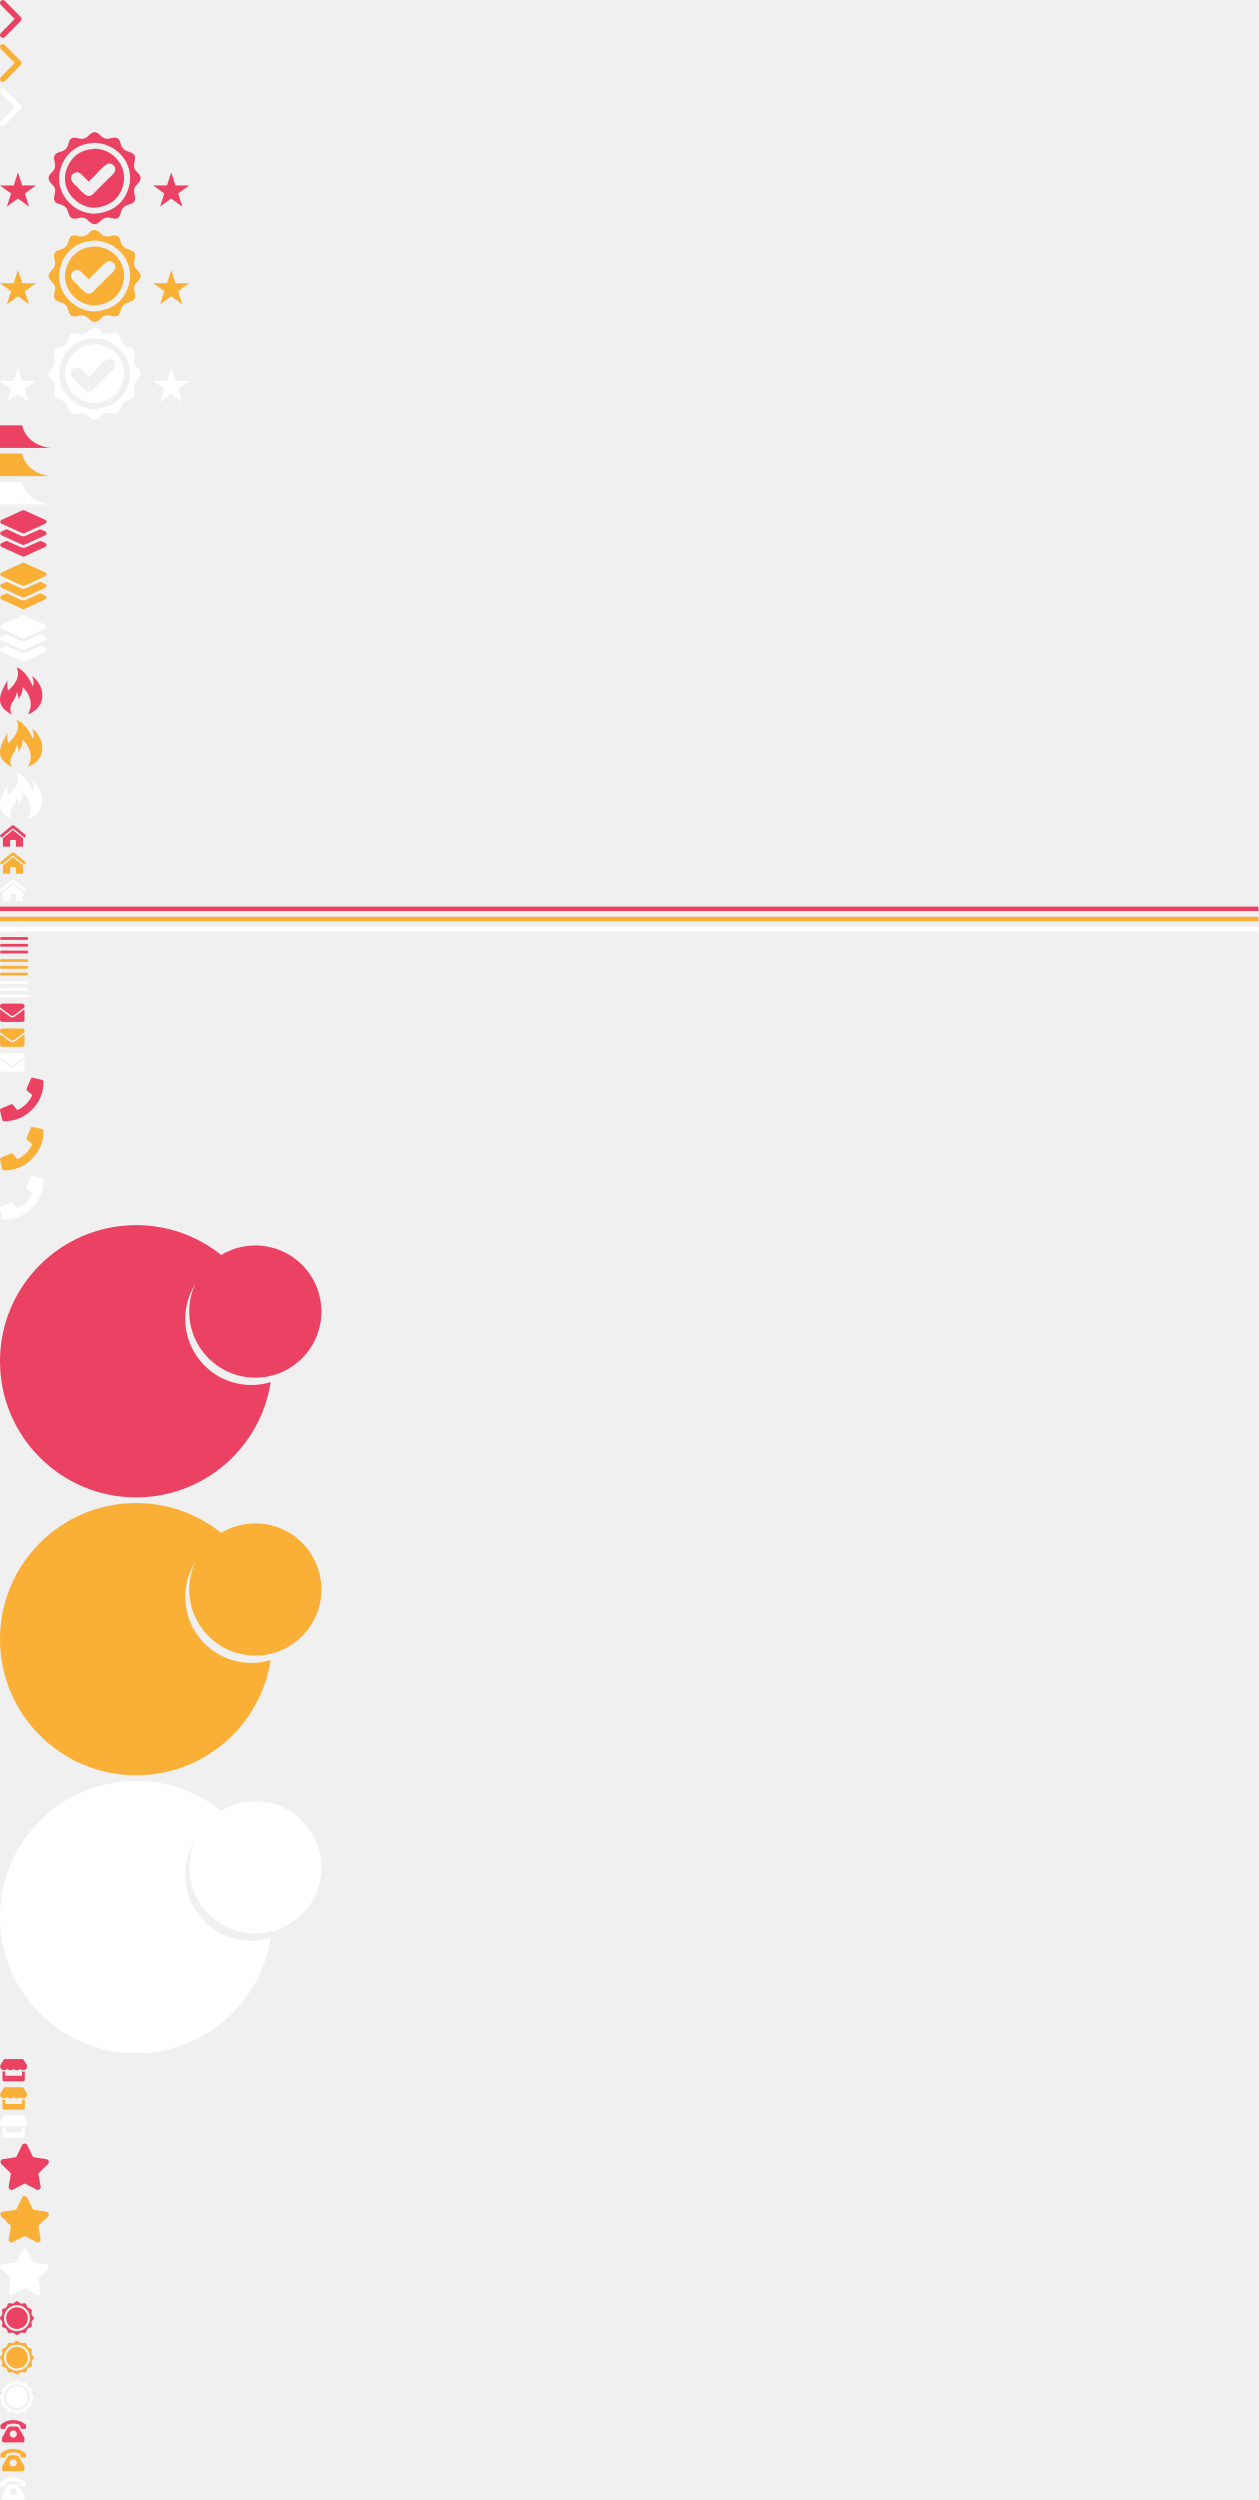
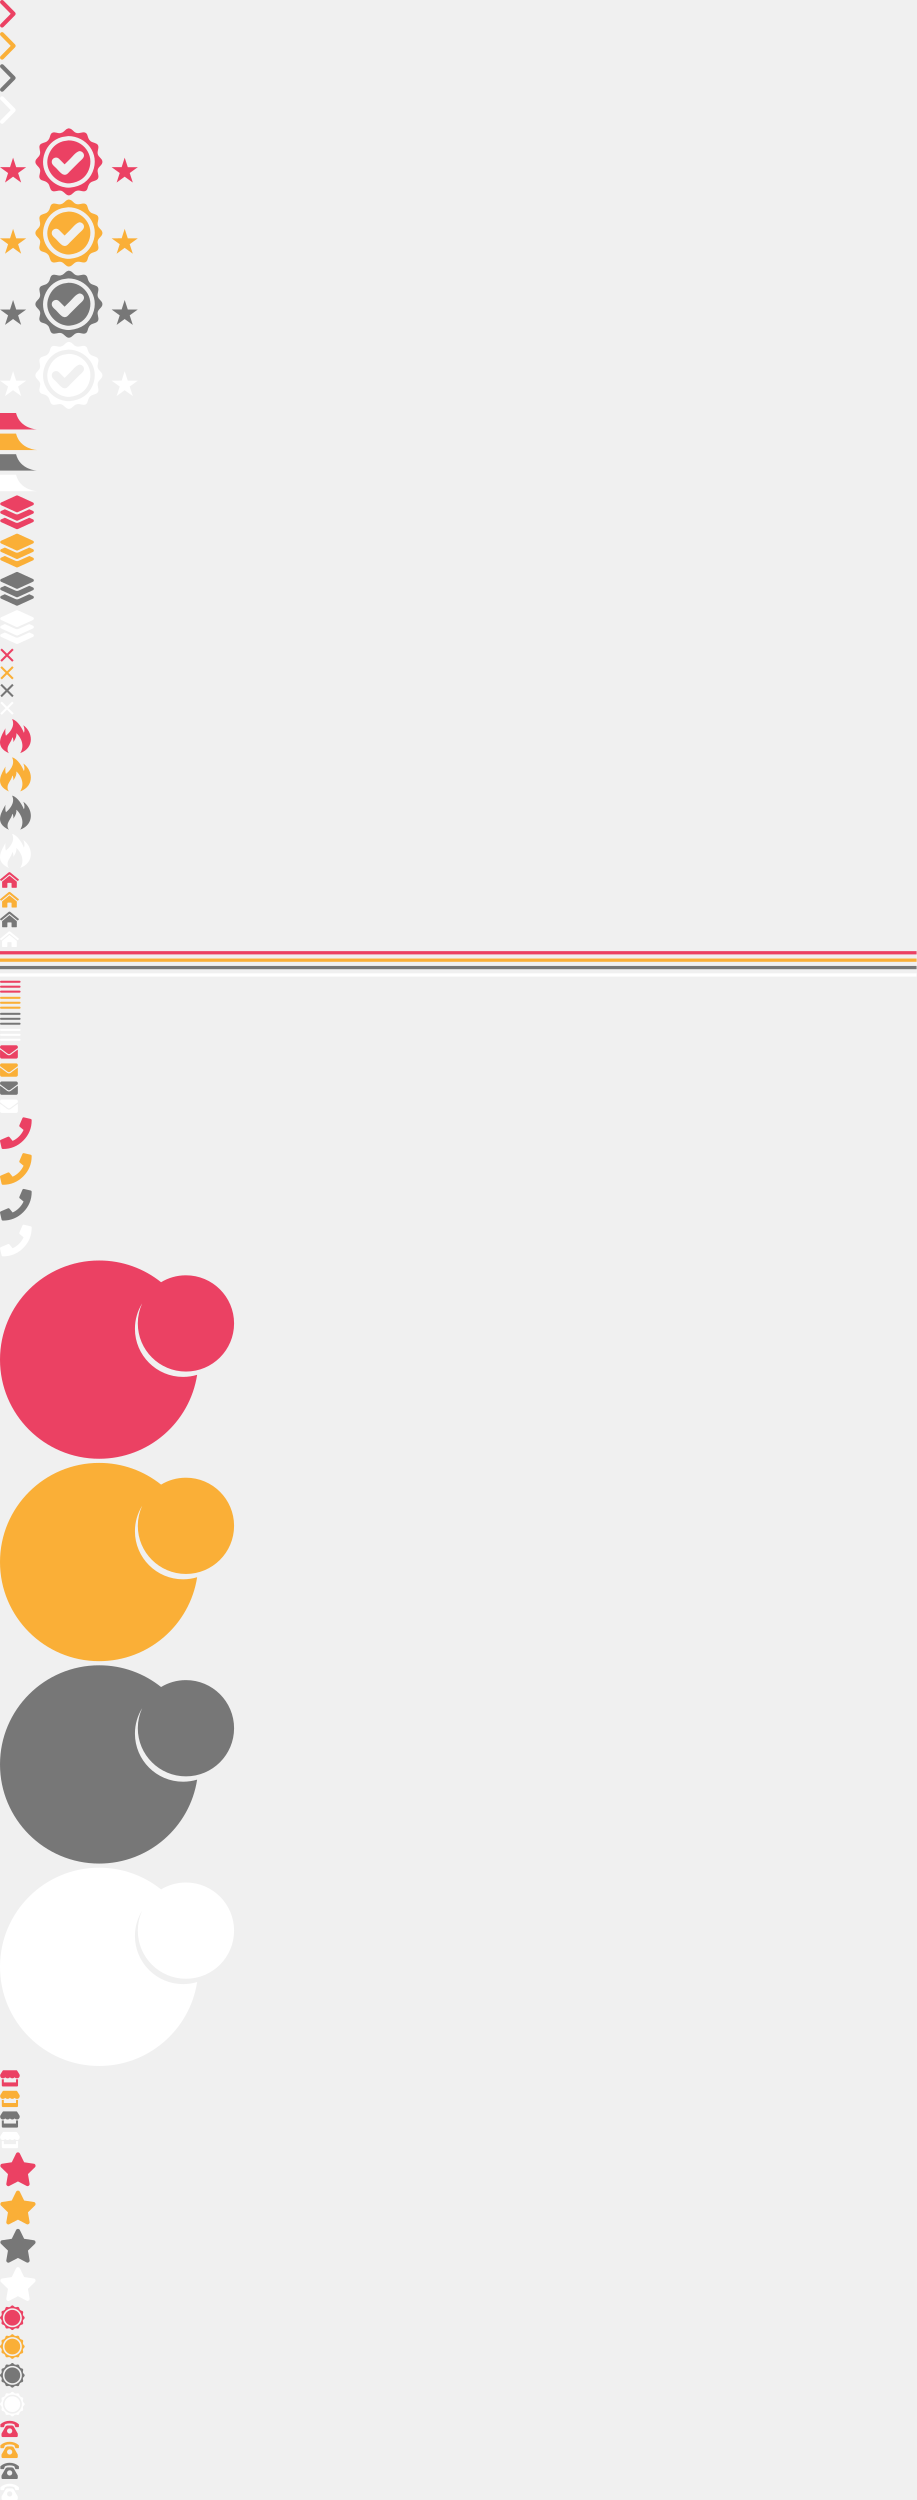
<svg xmlns="http://www.w3.org/2000/svg" xmlns:xlink="http://www.w3.org/1999/xlink">
  <symbol id="icon-arrow" viewBox="0 0 39 68">
    <path fill-rule="evenodd" d="M1.498 58.415l24.539-24.891L1.482 8.616c-1.937-1.965-1.937-5.15 0-7.114a4.908 4.908 0 017.013 0s18.232 18.477 28.069 28.457c1.937 1.964 1.937 5.149 0 7.114L8.511 65.53a4.91 4.91 0 01-7.013 0 5.082 5.082 0 010-7.115z" />
  </symbol>
  <symbol id="icon-bage" viewBox="0 0 335 163">
    <path fill-rule="evenodd" d="M165.812 0c10.29-.095 11.468 8.364 19.392 10.926 8.027 2.594 15.388-3.116 21.54-.676 5.885 2.335 5.63 7.416 7.916 13.381 1.144 2.986 3.233 5.676 5.523 7.55 4.69 3.838 14.448 3.919 17.674 9.207 4.005 6.566-2.385 14.635-.184 22.404 2.194 7.746 10.281 10.008 11.23 17.554 1.037 8.252-8.681 12.122-10.985 18.905-2.562 7.544 3.576 15.318.491 22.22-2.854 6.385-13.05 6.139-18.164 10.25-2.559 2.057-4.514 4.935-5.769 8.286-1.49 3.977-1.743 8.602-4.725 11.049-6.358 5.217-13.858-1.36-22.338.43-9.265 1.955-10.753 10.545-19.637 11.478-6.888.722-11.77-9.182-18.839-11.233-7.851-2.278-15.811 4.03-22.461.184-5.325-3.08-5.264-12.596-8.959-17.309-1.91-2.436-4.491-4.494-7.548-5.77-5.957-2.486-11.344-2.048-13.746-8.102-2.591-6.529 3.679-14.001.736-21.79C94.657 92.85 85.1 88.135 86.036 80.53c.942-7.655 8.83-9.753 11.046-17.554 2.268-7.986-3.901-15.885-.061-22.527 3.017-5.22 12.433-5.22 17.121-8.777 2.407-1.826 4.568-4.288 5.83-7.243 2.267-5.309 2.02-10.759 6.811-13.503 6.235-3.572 13.085 2.061 20.497.613 7.051-1.377 9.219-5.735 13.807-9.268L165.812 0zm.062 18.782c-6.132 1.33-11.977 1.331-17.306 2.946-18.932 5.739-33.039 19.809-39.765 37.81-14.885 39.836 12.34 74.624 43.018 82.556 5.06 1.309 11.509 2.612 18.164 1.965 28.197-2.743 46.152-16.557 55.23-38.24 18.661-44.572-15.94-87.019-59.341-87.037zm.429 10.496c35.587-.484 63.95 34.597 49.646 71.324-7.328 18.815-22.574 30.287-46.148 33.022-6.434.747-12.601-.849-17.244-2.271-23.044-7.056-46.31-34.537-34.365-66.659 5.974-16.065 17.116-27.824 33.997-32.961 4.367-1.328 9.079-1.233 14.114-2.455zm26.633 26.025c-8.879 2.361-17.111 13.556-23.135 19.58l-12.703 12.583-.184-.061-7.609-7.611c-4.093-3.5-8.07-11.108-16.508-8.164-2.504.874-4.449 2.432-5.707 4.542-1.396 2.344-1.776 6.543-.552 9.392 2.006 4.67 6.859 7.693 10.125 11.232 4.466 4.839 9.395 10.741 14.851 14.486l4.357 1.534c6.841.966 10.556-5.034 13.746-8.225l22.829-22.833c3.393-3.394 7.804-6.603 10.309-10.803 4.499-7.544-2.029-15.737-9.819-15.652zM31.788 71.201l7.548 23.201h24.301L44 108.581l7.487 23.202-19.699-14.302-19.637 14.302 7.486-23.202L0 94.341h24.363l7.425-23.14zm271.301 0l7.548 23.201L335 94.341l-19.699 14.24 7.548 23.202-19.821-14.302-19.576 14.302L291 108.581l-19.698-14.24 24.423-.123 7.364-23.017z" />
  </symbol>
  <symbol id="icon-btn" viewBox="0 0 90 40">
    <path fill-rule="evenodd" d="M0 40V0h39c9.654 38.329 51 40 51 40H0z" />
  </symbol>
  <symbol id="icon-catalog" viewBox="0 0 83 83">
    <path fill-rule="evenodd" d="M39.646 40.975c1.171.536 2.342.536 3.516 0l37.241-17.012c1.279-.642 1.918-1.71 1.918-3.21 0-1.497-.639-2.567-1.918-3.209L43.162.532a4.704 4.704 0 00-1.758-.321 4.69 4.69 0 00-1.758.321L2.404 17.544c-1.279.642-1.918 1.712-1.918 3.209 0 1.5.639 2.568 1.918 3.21l37.242 17.012zm31.487-7.062L45.24 45.629c-1.279.536-2.558.802-3.836.802-1.279 0-2.558-.266-3.836-.802L11.834 33.913l-9.43 4.173c-1.279.642-1.918 1.74-1.918 3.29 0 1.552.639 2.595 1.918 3.129l37.242 17.012c1.171.537 2.342.537 3.516 0l37.241-17.012c1.279-.534 1.918-1.577 1.918-3.129 0-1.55-.639-2.648-1.918-3.29l-9.27-4.173zm0 20.542L45.24 66.171c-1.279.537-2.558.802-3.836.802-1.279 0-2.558-.265-3.836-.802L11.674 54.455l-9.27 4.173c-1.279.642-1.918 1.713-1.918 3.21 0 1.499.639 2.568 1.918 3.21l37.242 17.011c1.171.534 2.342.534 3.516 0l37.241-17.011c1.279-.642 1.918-1.711 1.918-3.21 0-1.497-.639-2.568-1.918-3.21l-9.27-4.173z" />
+   </symbol>
+   <symbol id="icon-close" viewBox="0 0 34 33">
+     <path fill-rule="evenodd" d="M29.594 32.653L17 20.059 4.406 32.653.847 29.094 13.441 16.5.847 3.906 4.406.347 17 12.941 29.594.347l3.559 3.559L20.559 16.5l12.594 12.594-3.559 3.559z" />
  </symbol>
  <symbol id="icon-fire" viewBox="0 0 75 83">
    <path fill-rule="evenodd" d="M13.275 22.273C4.534 38.901-15.6 66.452 21.93 82.987c-5.81-5.93-3.527-15.776-.671-20.441 4.507-7.362 7.878-12.613 8.529-18.457 2.151 1.333 3.441 8.092 2.506 11.888 6.936-9.104 8.54-17.017 7.289-21.7 3.965 2.384 24.363 24.659 9.566 48.479 35.89-13.387 30.538-51.953 7.517-67.87 2.501 5.822 4.194 13.321 1.252 18.353C55.403 25.314 43.301 2.924 29.333-.004c9.3 18.48-8.856 35.505-14.805 40.399-1.652-3.133-1.983-11.178-1.253-18.122z" />
  </symbol>
  <symbol id="icon-home" viewBox="0 0 46 38">
    <path fill-rule="evenodd" d="M5.503 22.861c0 .05-.054.1-.16.148a.64.64 0 01-.24.074v13.736c0 .346.12.631.36.854.239.222.545.334.918.334h10.222c.372 0 .679-.112.919-.334.239-.223.359-.508.359-.854v-9.504c0-.345.12-.631.359-.853.24-.223.546-.334.919-.334h7.667c.371 0 .678.111.918.334.24.222.359.508.359.853v9.504c0 .346.12.631.36.854.239.222.545.334.918.334h10.222c.372 0 .679-.112.919-.334.239-.223.359-.508.359-.854V23.083a.4.4 0 01-.2-.074 1.156 1.156 0 01-.199-.148l-17.49-14.33-17.489 14.33zM25.148.736a3.428 3.428 0 00-2.156-.743c-.798 0-1.517.248-2.156.743L.392 17.515a1.17 1.17 0 00-.4.891c0 .297.106.57.32.817l1.757 1.782c.212.248.505.371.878.371.372 0 .665-.099.879-.297L22.114 6.081a1.445 1.445 0 011.757 0l18.288 14.998c.212.198.505.297.878.297.372 0 .692-.123.959-.371l1.677-1.782c.212-.247.319-.52.319-.817 0-.346-.133-.643-.399-.891L25.148.736z" />
  </symbol>
  <symbol id="icon-line" viewBox="0 0 2228 8">
    <path fill-rule="evenodd" d="M0 8h2228V0H0v8z" />
  </symbol>
  <symbol id="icon-list" viewBox="0 0 50 29">
    <path fill-rule="evenodd" d="M47.5 17h-45a2.5 2.5 0 010-5h45a2.5 2.5 0 110 5zm0-12h-45a2.5 2.5 0 010-5h45a2.5 2.5 0 110 5zm-45 19h45a2.5 2.5 0 110 5h-45a2.5 2.5 0 110-5z" />
  </symbol>
  <symbol id="icon-mail" viewBox="0 0 44 34">
    <path fill-rule="evenodd" d="M29.512 21.124c-.169.169-.48.423-.93.761l-1.183.887c-.338.254-.761.55-1.268.888a9.423 9.423 0 01-1.437.803c-.451.198-.929.367-1.436.507a5.66 5.66 0 01-1.522.211 6.245 6.245 0 01-1.732-.254 7.744 7.744 0 01-1.817-.802 47.805 47.805 0 01-1.522-.93 22.211 22.211 0 01-1.563-1.141c-.648-.507-1.029-.816-1.141-.93-6.818-4.957-11.156-8.141-13.015-9.55a.548.548 0 00-.55-.042c-.198.084-.296.24-.296.465v17.241c0 1.128.394 2.085 1.184 2.873.788.79 1.745 1.184 2.873 1.184h35.159c1.126 0 2.083-.394 2.873-1.184.788-.788 1.183-1.745 1.183-2.873V11.997a.55.55 0 00-.296-.507c-.198-.113-.38-.085-.549.084-2.028 1.578-6.368 4.762-13.015 9.55zm-6.128.888a14.787 14.787 0 001.564-.845c.393-.254.972-.677 1.733-1.268.76-.592 1.168-.888 1.225-.888 7.042-5.126 11.944-8.76 14.706-10.902.507-.394.76-.93.76-1.606V4.897c0-1.126-.395-2.083-1.183-2.873-.79-.789-1.747-1.183-2.873-1.183H4.157c-1.128 0-2.085.394-2.873 1.183C.494 2.814.1 3.771.1 4.897v1.606c0 .676.254 1.212.761 1.606 2.929 2.254 7.831 5.888 14.706 10.902.055 0 .465.296 1.225.888.761.591 1.338 1.014 1.733 1.268.393.253.915.536 1.563.845.647.31 1.197.465 1.648.465.451 0 1-.155 1.648-.465z" />
  </symbol>
  <symbol id="icon-phone" viewBox="0 0 77 77">
    <path fill-rule="evenodd" d="M58.51.181c-1.907-.5-3.261.151-4.062 1.955l-7.221 16.84c-.703 1.706-.352 3.108 1.053 4.21l9.026 7.518c-2.708 5.814-6.344 11.028-10.906 15.637a52.879 52.879 0 01-15.721 10.976l-7.371-9.021c-1.203-1.403-2.609-1.753-4.212-1.053L2.248 54.46c-1.907.804-2.607 2.157-2.106 4.06l3.61 15.637c.4 1.903 1.554 2.857 3.46 2.857 19.255 0 35.702-6.818 49.342-20.449C70.192 42.934 77.013 26.494 77.013 7.248c0-1.903-.954-3.056-2.858-3.458L58.51.181z" />
  </symbol>
  <symbol id="icon-sample" viewBox="0 0 569 482">
    <path fill-rule="evenodd" d="M452 270c-64.617 0-117-52.383-117-117 0-17.403 3.805-33.916 10.62-48.76C334.455 122.165 328 143.327 328 166c0 64.617 52.383 117 117 117 11.895 0 23.372-1.781 34.187-5.08C461.419 393.494 361.546 482 241 482 107.899 482 0 374.101 0 241S107.899 0 241 0c56.961 0 109.297 19.771 150.545 52.812C409.189 42.143 429.877 36 452 36c64.617 0 117 52.383 117 117 0 64.617-52.383 117-117 117z" />
  </symbol>
  <symbol id="icon-shop" viewBox="0 0 48 40">
    <path fill-rule="evenodd" d="M41.773 1.499C41.31.728 40.617.343 39.692.343H8.552c-.925 0-1.619.385-2.082 1.156L1.46 9.515c-1.335 2.056-1.515 4.24-.539 6.552.975 2.313 2.671 3.623 5.087 3.931a7.02 7.02 0 001.002.077c2.312 0 4.213-.848 5.704-2.543 1.541 1.695 3.442 2.543 5.704 2.543 2.26 0 4.162-.848 5.704-2.543 1.541 1.695 3.442 2.543 5.703 2.543s4.163-.848 5.704-2.543c1.49 1.695 3.365 2.543 5.627 2.543a7.54 7.54 0 001.079-.077c2.415-.308 4.111-1.618 5.087-3.931.976-2.312.797-4.496-.539-6.552l-5.01-8.016zm-2.852 20.735v7.707H9.322v-7.707c-.874.205-1.645.308-2.312.308-.463 0-.925-.025-1.387-.077a7.064 7.064 0 01-1.234-.309v15.185c0 .463.116.873.347 1.233.231.359.526.656.887.887.358.231.77.347 1.233.347h34.531c.668 0 1.246-.245 1.735-.733.487-.489.732-1.067.732-1.734V22.156a7.1 7.1 0 01-1.233.309c-.463.052-.925.077-1.388.077a9.57 9.57 0 01-2.312-.308z" />
  </symbol>
  <symbol id="icon-star" viewBox="0 0 87 83">
    <path fill-rule="evenodd" d="M28.627 24.058L5.291 27.589c-2.132.216-3.516 1.339-4.155 3.37-.64 2.034-.215 3.799 1.278 5.296l16.943 16.53-3.996 23.431c-.32 2.031.372 3.691 2.078 4.975 1.703 1.284 3.461 1.39 5.274.321l20.939-10.913L64.59 81.512c1.811.963 3.569.828 5.275-.401 1.703-1.231 2.397-2.864 2.078-4.895l-3.996-23.431 16.942-16.53c1.491-1.497 1.918-3.262 1.279-5.296-.639-2.031-2.026-3.154-4.156-3.37l-23.336-3.531L48.287 2.874C47.328.948 45.782-.015 43.652-.015c-2.133 0-3.676.963-4.635 2.889l-10.39 21.184z" />
  </symbol>
  <symbol id="icon-tag" viewBox="0 0 60 60">
    <path d="M30.36 0h-.99l-1.34.55c-1.47 1-1.53 1.84-3.09 2.75a7.27 7.27 0 01-6.3.56c-2.59-.81-4.43.1-5.24 2-.62 1.48-.36 3.33-2.56 5.32-3 2.73-6.17 1.1-7.17 4.61a5.76 5.76 0 00.4 3.41A7.33 7.33 0 013 25.36c-1 1.32-3.21 2.34-3 4.87.32 3.54 5.89 3.94 3.91 10.92a4.45 4.45 0 00-.13 3.31c1.45 3.39 4.36 1.39 7.35 4.54s1.05 6 4.56 7.21c2.5.88 5.45-2.26 9.6.65 1.34.94 2.36 3.15 4.79 3.07s3.21-2.17 4.72-3.16a7.16 7.16 0 016.24-.81 4.75 4.75 0 003.32.23c3.36-1.19 1.63-4.35 4.58-7.31a7.66 7.66 0 012.33-1.56c1-.39 2.17-.46 3.07-.91a3.73 3.73 0 001.87-2c1-2.67-2.19-5.51.61-9.64 1-1.44 3.1-2.39 3.16-4.71.06-2.5-2.09-3.38-3.07-4.79-2.89-4.14.18-7-.62-9.52s-3.18-2.52-4.79-3.09a7.24 7.24 0 01-4.06-3.83c-.7-1.65-.43-4-2.87-5a4.24 4.24 0 00-3.37.09 7.22 7.22 0 01-6.28-.69 8.87 8.87 0 01-2-1.88C31.83.13 31.04.3 30.35-.02zm-2 10.89a19.18 19.18 0 1013.61 34.12 20.5 20.5 0 002.47-2.35 19.25 19.25 0 004.71-14.34 19.24 19.24 0 00-20.79-17.43zm.11-3.88a23.28 23.28 0 00-9 2.49 23.63 23.63 0 00-7.83 6.62 21.74 21.74 0 00-3.08 5.51 22.37 22.37 0 00-1.52 10c.74 7.18 3.62 12.54 9.1 16.82a23.17 23.17 0 0024.48 2.1 23.49 23.49 0 007.83-6.6 19.7 19.7 0 001.17-1.7 23 23 0 003.43-13.79c-.7-7.18-3.3-11.7-8.31-16.18l-2.49-1.8a21.64 21.64 0 00-3.82-1.92 22.51 22.51 0 00-9.95-1.51z" fill-rule="evenodd" />
  </symbol>
  <symbol id="icon-tel" viewBox="0 0 47 41">
    <path fill-rule="evenodd" d="M31.421 12.625c-.971-.559-1.898-.839-2.781-.839H18.221c-.59 0-1.208.132-1.855.397a7.497 7.497 0 00-1.766 1.016c-.53.412-.942.883-1.236 1.412l-9.36 16.336a2.621 2.621 0 00-.353 1.324v4.945c0 .764.279 1.427.839 1.987.559.559 1.221.839 1.987.839h33.907c.764 0 1.426-.28 1.986-.839.559-.56.839-1.223.839-1.987v-4.945c0-.47-.118-.912-.353-1.324l-9.36-16.336c-.412-.764-1.103-1.426-2.075-1.986zM17.073 25.207c0-1.766.618-3.267 1.854-4.503 1.236-1.236 2.737-1.854 4.503-1.854s3.267.618 4.503 1.854c1.237 1.236 1.855 2.737 1.855 4.503s-.618 3.267-1.855 4.504c-1.236 1.236-2.737 1.854-4.503 1.854s-3.267-.618-4.503-1.854c-1.236-1.237-1.854-2.738-1.854-4.504zM23.43.484c-8.3 0-15.659 2.679-22.075 8.035a1.425 1.425 0 00-.529 1.148v4.944c0 .413.132.751.397 1.016s.603.397 1.015.397h6.181c.588 0 1.001-.265 1.236-.794l2.473-6.27c3.237-1.413 7.005-2.119 11.302-2.119s8.064.706 11.303 2.119l2.472 6.27c.234.529.647.794 1.236.794h6.181c.411 0 .751-.132 1.016-.397.264-.265.397-.603.397-1.016V9.667c0-.471-.177-.853-.53-1.148C39.088 3.163 31.73.484 23.43.484z" />
  </symbol>
  <view id="icon-arrow-view-red" viewBox="0 0 39 68" />
  <view id="icon-arrow-view-orange" viewBox="0 78 39 68" />
-   <view id="icon-arrow-view-white" viewBox="0 156 39 68" />
-   <view id="icon-bage-view-red" viewBox="0 234 335 163" />
-   <view id="icon-bage-view-orange" viewBox="0 407 335 163" />
-   <view id="icon-bage-view-white" viewBox="0 580 335 163" />
-   <view id="icon-btn-view-red" viewBox="0 753 90 40" />
-   <view id="icon-btn-view-orange" viewBox="0 803 90 40" />
-   <view id="icon-btn-view-white" viewBox="0 853 90 40" />
-   <view id="icon-catalog-view-red" viewBox="0 903 83 83" />
-   <view id="icon-catalog-view-orange" viewBox="0 996 83 83" />
-   <view id="icon-catalog-view-white" viewBox="0 1089 83 83" />
-   <view id="icon-fire-view-red" viewBox="0 1182 75 83" />
-   <view id="icon-fire-view-orange" viewBox="0 1275 75 83" />
-   <view id="icon-fire-view-white" viewBox="0 1368 75 83" />
-   <view id="icon-home-view-red" viewBox="0 1461 46 38" />
-   <view id="icon-home-view-orange" viewBox="0 1509 46 38" />
-   <view id="icon-home-view-white" viewBox="0 1557 46 38" />
-   <view id="icon-line-view-red" viewBox="0 1605 2228 8" />
-   <view id="icon-line-view-orange" viewBox="0 1623 2228 8" />
-   <view id="icon-line-view-white" viewBox="0 1641 2228 8" />
-   <view id="icon-list-view-red" viewBox="0 1659 50 29" />
-   <view id="icon-list-view-orange" viewBox="0 1698 50 29" />
-   <view id="icon-list-view-white" viewBox="0 1737 50 29" />
-   <view id="icon-mail-view-red" viewBox="0 1776 44 34" />
-   <view id="icon-mail-view-orange" viewBox="0 1820 44 34" />
-   <view id="icon-mail-view-white" viewBox="0 1864 44 34" />
-   <view id="icon-phone-view-red" viewBox="0 1908 77 77" />
-   <view id="icon-phone-view-orange" viewBox="0 1995 77 77" />
-   <view id="icon-phone-view-white" viewBox="0 2082 77 77" />
-   <view id="icon-sample-view-red" viewBox="0 2169 569 482" />
-   <view id="icon-sample-view-orange" viewBox="0 2661 569 482" />
-   <view id="icon-sample-view-white" viewBox="0 3153 569 482" />
-   <view id="icon-shop-view-red" viewBox="0 3645 48 40" />
-   <view id="icon-shop-view-orange" viewBox="0 3695 48 40" />
-   <view id="icon-shop-view-white" viewBox="0 3745 48 40" />
-   <view id="icon-star-view-red" viewBox="0 3795 87 83" />
-   <view id="icon-star-view-orange" viewBox="0 3888 87 83" />
-   <view id="icon-star-view-white" viewBox="0 3981 87 83" />
-   <view id="icon-tag-view-red" viewBox="0 4074 60 60" />
-   <view id="icon-tag-view-orange" viewBox="0 4144 60 60" />
-   <view id="icon-tag-view-white" viewBox="0 4214 60 60" />
-   <view id="icon-tel-view-red" viewBox="0 4284 47 41" />
-   <view id="icon-tel-view-orange" viewBox="0 4335 47 41" />
-   <view id="icon-tel-view-white" viewBox="0 4386 47 41" />
+   <view id="icon-arrow-view-dark" viewBox="0 156 39 68" />
+   <view id="icon-arrow-view-white" viewBox="0 234 39 68" />
+   <view id="icon-bage-view-red" viewBox="0 312 335 163" />
+   <view id="icon-bage-view-orange" viewBox="0 485 335 163" />
+   <view id="icon-bage-view-dark" viewBox="0 658 335 163" />
+   <view id="icon-bage-view-white" viewBox="0 831 335 163" />
+   <view id="icon-btn-view-red" viewBox="0 1004 90 40" />
+   <view id="icon-btn-view-orange" viewBox="0 1054 90 40" />
+   <view id="icon-btn-view-dark" viewBox="0 1104 90 40" />
+   <view id="icon-btn-view-white" viewBox="0 1154 90 40" />
+   <view id="icon-catalog-view-red" viewBox="0 1204 83 83" />
+   <view id="icon-catalog-view-orange" viewBox="0 1297 83 83" />
+   <view id="icon-catalog-view-dark" viewBox="0 1390 83 83" />
+   <view id="icon-catalog-view-white" viewBox="0 1483 83 83" />
+   <view id="icon-close-view-red" viewBox="0 1576 34 33" />
+   <view id="icon-close-view-orange" viewBox="0 1619 34 33" />
+   <view id="icon-close-view-dark" viewBox="0 1662 34 33" />
+   <view id="icon-close-view-white" viewBox="0 1705 34 33" />
+   <view id="icon-fire-view-red" viewBox="0 1748 75 83" />
+   <view id="icon-fire-view-orange" viewBox="0 1841 75 83" />
+   <view id="icon-fire-view-dark" viewBox="0 1934 75 83" />
+   <view id="icon-fire-view-white" viewBox="0 2027 75 83" />
+   <view id="icon-home-view-red" viewBox="0 2120 46 38" />
+   <view id="icon-home-view-orange" viewBox="0 2168 46 38" />
+   <view id="icon-home-view-dark" viewBox="0 2216 46 38" />
+   <view id="icon-home-view-white" viewBox="0 2264 46 38" />
+   <view id="icon-line-view-red" viewBox="0 2312 2228 8" />
+   <view id="icon-line-view-orange" viewBox="0 2330 2228 8" />
+   <view id="icon-line-view-dark" viewBox="0 2348 2228 8" />
+   <view id="icon-line-view-white" viewBox="0 2366 2228 8" />
+   <view id="icon-list-view-red" viewBox="0 2384 50 29" />
+   <view id="icon-list-view-orange" viewBox="0 2423 50 29" />
+   <view id="icon-list-view-dark" viewBox="0 2462 50 29" />
+   <view id="icon-list-view-white" viewBox="0 2501 50 29" />
+   <view id="icon-mail-view-red" viewBox="0 2540 44 34" />
+   <view id="icon-mail-view-orange" viewBox="0 2584 44 34" />
+   <view id="icon-mail-view-dark" viewBox="0 2628 44 34" />
+   <view id="icon-mail-view-white" viewBox="0 2672 44 34" />
+   <view id="icon-phone-view-red" viewBox="0 2716 77 77" />
+   <view id="icon-phone-view-orange" viewBox="0 2803 77 77" />
+   <view id="icon-phone-view-dark" viewBox="0 2890 77 77" />
+   <view id="icon-phone-view-white" viewBox="0 2977 77 77" />
+   <view id="icon-sample-view-red" viewBox="0 3064 569 482" />
+   <view id="icon-sample-view-orange" viewBox="0 3556 569 482" />
+   <view id="icon-sample-view-dark" viewBox="0 4048 569 482" />
+   <view id="icon-sample-view-white" viewBox="0 4540 569 482" />
+   <view id="icon-shop-view-red" viewBox="0 5032 48 40" />
+   <view id="icon-shop-view-orange" viewBox="0 5082 48 40" />
+   <view id="icon-shop-view-dark" viewBox="0 5132 48 40" />
+   <view id="icon-shop-view-white" viewBox="0 5182 48 40" />
+   <view id="icon-star-view-red" viewBox="0 5232 87 83" />
+   <view id="icon-star-view-orange" viewBox="0 5325 87 83" />
+   <view id="icon-star-view-dark" viewBox="0 5418 87 83" />
+   <view id="icon-star-view-white" viewBox="0 5511 87 83" />
+   <view id="icon-tag-view-red" viewBox="0 5604 60 60" />
+   <view id="icon-tag-view-orange" viewBox="0 5674 60 60" />
+   <view id="icon-tag-view-dark" viewBox="0 5744 60 60" />
+   <view id="icon-tag-view-white" viewBox="0 5814 60 60" />
+   <view id="icon-tel-view-red" viewBox="0 5884 47 41" />
+   <view id="icon-tel-view-orange" viewBox="0 5935 47 41" />
+   <view id="icon-tel-view-dark" viewBox="0 5986 47 41" />
+   <view id="icon-tel-view-white" viewBox="0 6037 47 41" />
  <use xlink:href="#icon-arrow" x="0" y="0" width="39" height="68" style="fill:#eb4163" />
  <use xlink:href="#icon-arrow" x="0" y="78" width="39" height="68" style="fill:#faaf37" />
-   <use xlink:href="#icon-arrow" x="0" y="156" width="39" height="68" style="fill:#ffffff" />
-   <use xlink:href="#icon-bage" x="0" y="234" width="335" height="163" style="fill:#eb4163" />
-   <use xlink:href="#icon-bage" x="0" y="407" width="335" height="163" style="fill:#faaf37" />
-   <use xlink:href="#icon-bage" x="0" y="580" width="335" height="163" style="fill:#ffffff" />
-   <use xlink:href="#icon-btn" x="0" y="753" width="90" height="40" style="fill:#eb4163" />
-   <use xlink:href="#icon-btn" x="0" y="803" width="90" height="40" style="fill:#faaf37" />
-   <use xlink:href="#icon-btn" x="0" y="853" width="90" height="40" style="fill:#ffffff" />
-   <use xlink:href="#icon-catalog" x="0" y="903" width="83" height="83" style="fill:#eb4163" />
-   <use xlink:href="#icon-catalog" x="0" y="996" width="83" height="83" style="fill:#faaf37" />
-   <use xlink:href="#icon-catalog" x="0" y="1089" width="83" height="83" style="fill:#ffffff" />
-   <use xlink:href="#icon-fire" x="0" y="1182" width="75" height="83" style="fill:#eb4163" />
-   <use xlink:href="#icon-fire" x="0" y="1275" width="75" height="83" style="fill:#faaf37" />
-   <use xlink:href="#icon-fire" x="0" y="1368" width="75" height="83" style="fill:#ffffff" />
-   <use xlink:href="#icon-home" x="0" y="1461" width="46" height="38" style="fill:#eb4163" />
-   <use xlink:href="#icon-home" x="0" y="1509" width="46" height="38" style="fill:#faaf37" />
-   <use xlink:href="#icon-home" x="0" y="1557" width="46" height="38" style="fill:#ffffff" />
-   <use xlink:href="#icon-line" x="0" y="1605" width="2228" height="8" style="fill:#eb4163" />
-   <use xlink:href="#icon-line" x="0" y="1623" width="2228" height="8" style="fill:#faaf37" />
-   <use xlink:href="#icon-line" x="0" y="1641" width="2228" height="8" style="fill:#ffffff" />
-   <use xlink:href="#icon-list" x="0" y="1659" width="50" height="29" style="fill:#eb4163" />
-   <use xlink:href="#icon-list" x="0" y="1698" width="50" height="29" style="fill:#faaf37" />
-   <use xlink:href="#icon-list" x="0" y="1737" width="50" height="29" style="fill:#ffffff" />
-   <use xlink:href="#icon-mail" x="0" y="1776" width="44" height="34" style="fill:#eb4163" />
-   <use xlink:href="#icon-mail" x="0" y="1820" width="44" height="34" style="fill:#faaf37" />
-   <use xlink:href="#icon-mail" x="0" y="1864" width="44" height="34" style="fill:#ffffff" />
-   <use xlink:href="#icon-phone" x="0" y="1908" width="77" height="77" style="fill:#eb4163" />
-   <use xlink:href="#icon-phone" x="0" y="1995" width="77" height="77" style="fill:#faaf37" />
-   <use xlink:href="#icon-phone" x="0" y="2082" width="77" height="77" style="fill:#ffffff" />
-   <use xlink:href="#icon-sample" x="0" y="2169" width="569" height="482" style="fill:#eb4163" />
-   <use xlink:href="#icon-sample" x="0" y="2661" width="569" height="482" style="fill:#faaf37" />
-   <use xlink:href="#icon-sample" x="0" y="3153" width="569" height="482" style="fill:#ffffff" />
-   <use xlink:href="#icon-shop" x="0" y="3645" width="48" height="40" style="fill:#eb4163" />
-   <use xlink:href="#icon-shop" x="0" y="3695" width="48" height="40" style="fill:#faaf37" />
-   <use xlink:href="#icon-shop" x="0" y="3745" width="48" height="40" style="fill:#ffffff" />
-   <use xlink:href="#icon-star" x="0" y="3795" width="87" height="83" style="fill:#eb4163" />
-   <use xlink:href="#icon-star" x="0" y="3888" width="87" height="83" style="fill:#faaf37" />
-   <use xlink:href="#icon-star" x="0" y="3981" width="87" height="83" style="fill:#ffffff" />
-   <use xlink:href="#icon-tag" x="0" y="4074" width="60" height="60" style="fill:#eb4163" />
-   <use xlink:href="#icon-tag" x="0" y="4144" width="60" height="60" style="fill:#faaf37" />
-   <use xlink:href="#icon-tag" x="0" y="4214" width="60" height="60" style="fill:#ffffff" />
-   <use xlink:href="#icon-tel" x="0" y="4284" width="47" height="41" style="fill:#eb4163" />
-   <use xlink:href="#icon-tel" x="0" y="4335" width="47" height="41" style="fill:#faaf37" />
-   <use xlink:href="#icon-tel" x="0" y="4386" width="47" height="41" style="fill:#ffffff" />
+   <use xlink:href="#icon-arrow" x="0" y="156" width="39" height="68" style="fill:#777777" />
+   <use xlink:href="#icon-arrow" x="0" y="234" width="39" height="68" style="fill:#ffffff" />
+   <use xlink:href="#icon-bage" x="0" y="312" width="335" height="163" style="fill:#eb4163" />
+   <use xlink:href="#icon-bage" x="0" y="485" width="335" height="163" style="fill:#faaf37" />
+   <use xlink:href="#icon-bage" x="0" y="658" width="335" height="163" style="fill:#777777" />
+   <use xlink:href="#icon-bage" x="0" y="831" width="335" height="163" style="fill:#ffffff" />
+   <use xlink:href="#icon-btn" x="0" y="1004" width="90" height="40" style="fill:#eb4163" />
+   <use xlink:href="#icon-btn" x="0" y="1054" width="90" height="40" style="fill:#faaf37" />
+   <use xlink:href="#icon-btn" x="0" y="1104" width="90" height="40" style="fill:#777777" />
+   <use xlink:href="#icon-btn" x="0" y="1154" width="90" height="40" style="fill:#ffffff" />
+   <use xlink:href="#icon-catalog" x="0" y="1204" width="83" height="83" style="fill:#eb4163" />
+   <use xlink:href="#icon-catalog" x="0" y="1297" width="83" height="83" style="fill:#faaf37" />
+   <use xlink:href="#icon-catalog" x="0" y="1390" width="83" height="83" style="fill:#777777" />
+   <use xlink:href="#icon-catalog" x="0" y="1483" width="83" height="83" style="fill:#ffffff" />
+   <use xlink:href="#icon-close" x="0" y="1576" width="34" height="33" style="fill:#eb4163" />
+   <use xlink:href="#icon-close" x="0" y="1619" width="34" height="33" style="fill:#faaf37" />
+   <use xlink:href="#icon-close" x="0" y="1662" width="34" height="33" style="fill:#777777" />
+   <use xlink:href="#icon-close" x="0" y="1705" width="34" height="33" style="fill:#ffffff" />
+   <use xlink:href="#icon-fire" x="0" y="1748" width="75" height="83" style="fill:#eb4163" />
+   <use xlink:href="#icon-fire" x="0" y="1841" width="75" height="83" style="fill:#faaf37" />
+   <use xlink:href="#icon-fire" x="0" y="1934" width="75" height="83" style="fill:#777777" />
+   <use xlink:href="#icon-fire" x="0" y="2027" width="75" height="83" style="fill:#ffffff" />
+   <use xlink:href="#icon-home" x="0" y="2120" width="46" height="38" style="fill:#eb4163" />
+   <use xlink:href="#icon-home" x="0" y="2168" width="46" height="38" style="fill:#faaf37" />
+   <use xlink:href="#icon-home" x="0" y="2216" width="46" height="38" style="fill:#777777" />
+   <use xlink:href="#icon-home" x="0" y="2264" width="46" height="38" style="fill:#ffffff" />
+   <use xlink:href="#icon-line" x="0" y="2312" width="2228" height="8" style="fill:#eb4163" />
+   <use xlink:href="#icon-line" x="0" y="2330" width="2228" height="8" style="fill:#faaf37" />
+   <use xlink:href="#icon-line" x="0" y="2348" width="2228" height="8" style="fill:#777777" />
+   <use xlink:href="#icon-line" x="0" y="2366" width="2228" height="8" style="fill:#ffffff" />
+   <use xlink:href="#icon-list" x="0" y="2384" width="50" height="29" style="fill:#eb4163" />
+   <use xlink:href="#icon-list" x="0" y="2423" width="50" height="29" style="fill:#faaf37" />
+   <use xlink:href="#icon-list" x="0" y="2462" width="50" height="29" style="fill:#777777" />
+   <use xlink:href="#icon-list" x="0" y="2501" width="50" height="29" style="fill:#ffffff" />
+   <use xlink:href="#icon-mail" x="0" y="2540" width="44" height="34" style="fill:#eb4163" />
+   <use xlink:href="#icon-mail" x="0" y="2584" width="44" height="34" style="fill:#faaf37" />
+   <use xlink:href="#icon-mail" x="0" y="2628" width="44" height="34" style="fill:#777777" />
+   <use xlink:href="#icon-mail" x="0" y="2672" width="44" height="34" style="fill:#ffffff" />
+   <use xlink:href="#icon-phone" x="0" y="2716" width="77" height="77" style="fill:#eb4163" />
+   <use xlink:href="#icon-phone" x="0" y="2803" width="77" height="77" style="fill:#faaf37" />
+   <use xlink:href="#icon-phone" x="0" y="2890" width="77" height="77" style="fill:#777777" />
+   <use xlink:href="#icon-phone" x="0" y="2977" width="77" height="77" style="fill:#ffffff" />
+   <use xlink:href="#icon-sample" x="0" y="3064" width="569" height="482" style="fill:#eb4163" />
+   <use xlink:href="#icon-sample" x="0" y="3556" width="569" height="482" style="fill:#faaf37" />
+   <use xlink:href="#icon-sample" x="0" y="4048" width="569" height="482" style="fill:#777777" />
+   <use xlink:href="#icon-sample" x="0" y="4540" width="569" height="482" style="fill:#ffffff" />
+   <use xlink:href="#icon-shop" x="0" y="5032" width="48" height="40" style="fill:#eb4163" />
+   <use xlink:href="#icon-shop" x="0" y="5082" width="48" height="40" style="fill:#faaf37" />
+   <use xlink:href="#icon-shop" x="0" y="5132" width="48" height="40" style="fill:#777777" />
+   <use xlink:href="#icon-shop" x="0" y="5182" width="48" height="40" style="fill:#ffffff" />
+   <use xlink:href="#icon-star" x="0" y="5232" width="87" height="83" style="fill:#eb4163" />
+   <use xlink:href="#icon-star" x="0" y="5325" width="87" height="83" style="fill:#faaf37" />
+   <use xlink:href="#icon-star" x="0" y="5418" width="87" height="83" style="fill:#777777" />
+   <use xlink:href="#icon-star" x="0" y="5511" width="87" height="83" style="fill:#ffffff" />
+   <use xlink:href="#icon-tag" x="0" y="5604" width="60" height="60" style="fill:#eb4163" />
+   <use xlink:href="#icon-tag" x="0" y="5674" width="60" height="60" style="fill:#faaf37" />
+   <use xlink:href="#icon-tag" x="0" y="5744" width="60" height="60" style="fill:#777777" />
+   <use xlink:href="#icon-tag" x="0" y="5814" width="60" height="60" style="fill:#ffffff" />
+   <use xlink:href="#icon-tel" x="0" y="5884" width="47" height="41" style="fill:#eb4163" />
+   <use xlink:href="#icon-tel" x="0" y="5935" width="47" height="41" style="fill:#faaf37" />
+   <use xlink:href="#icon-tel" x="0" y="5986" width="47" height="41" style="fill:#777777" />
+   <use xlink:href="#icon-tel" x="0" y="6037" width="47" height="41" style="fill:#ffffff" />
</svg>
